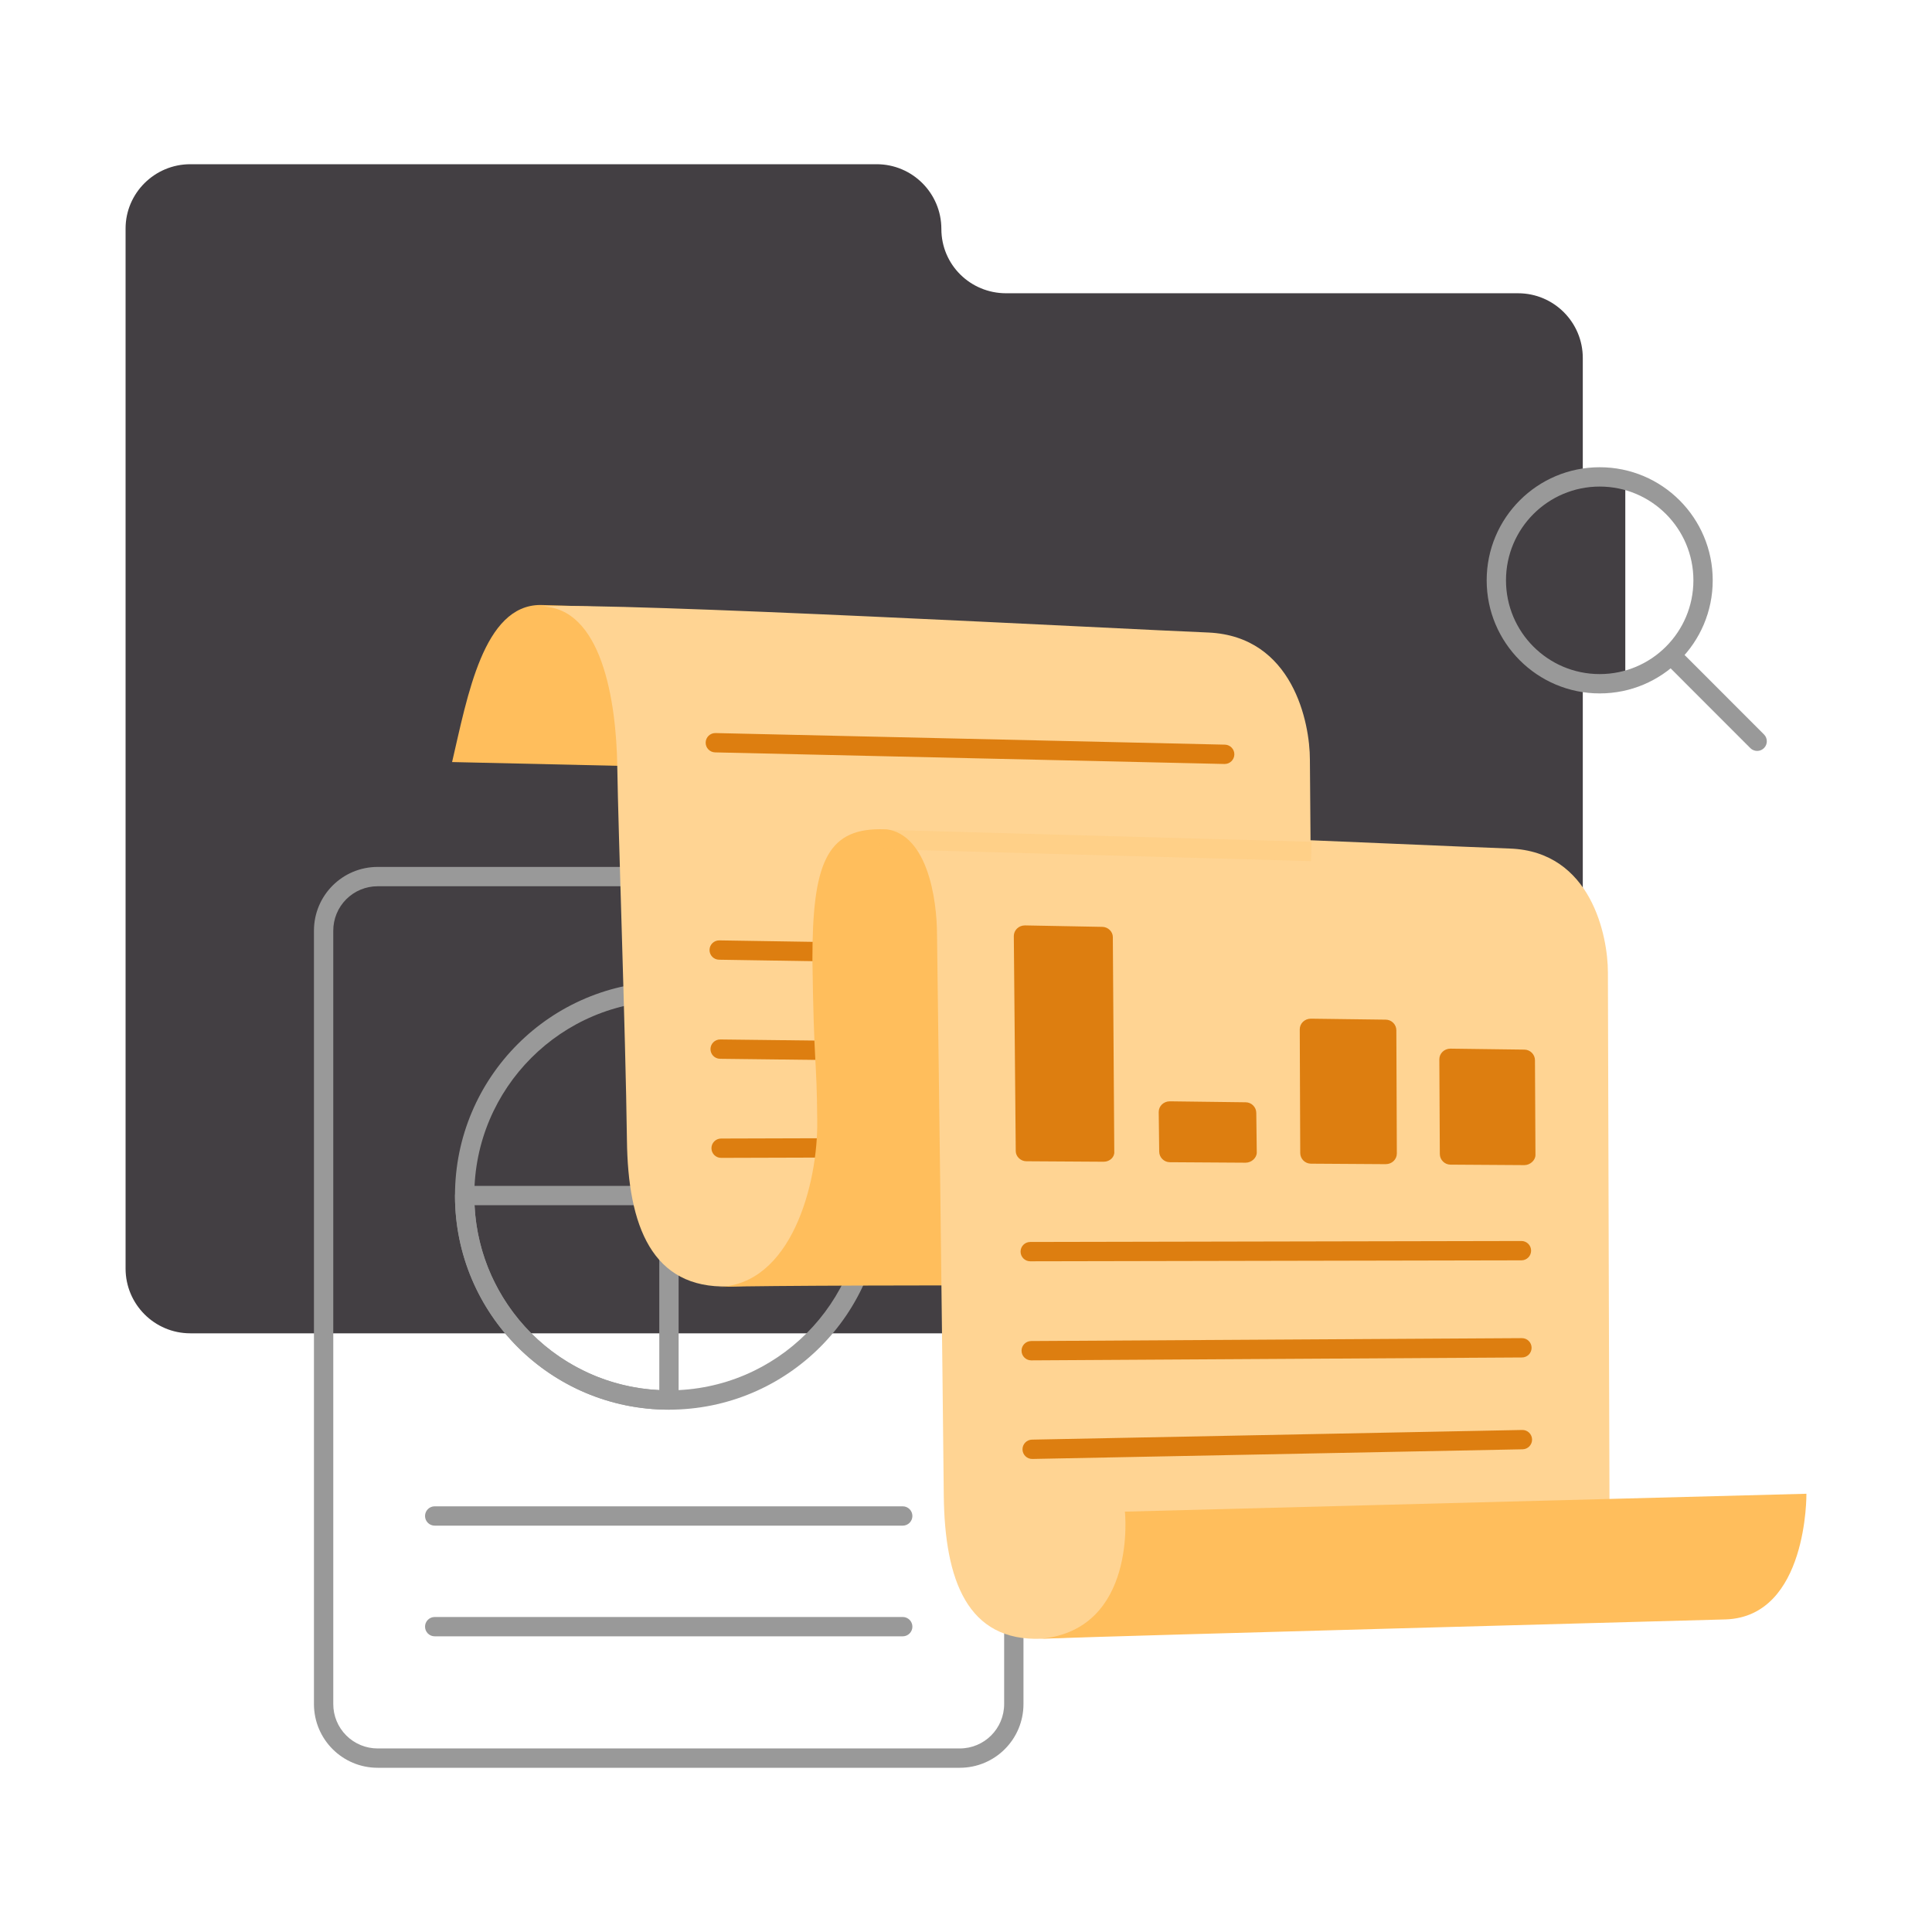
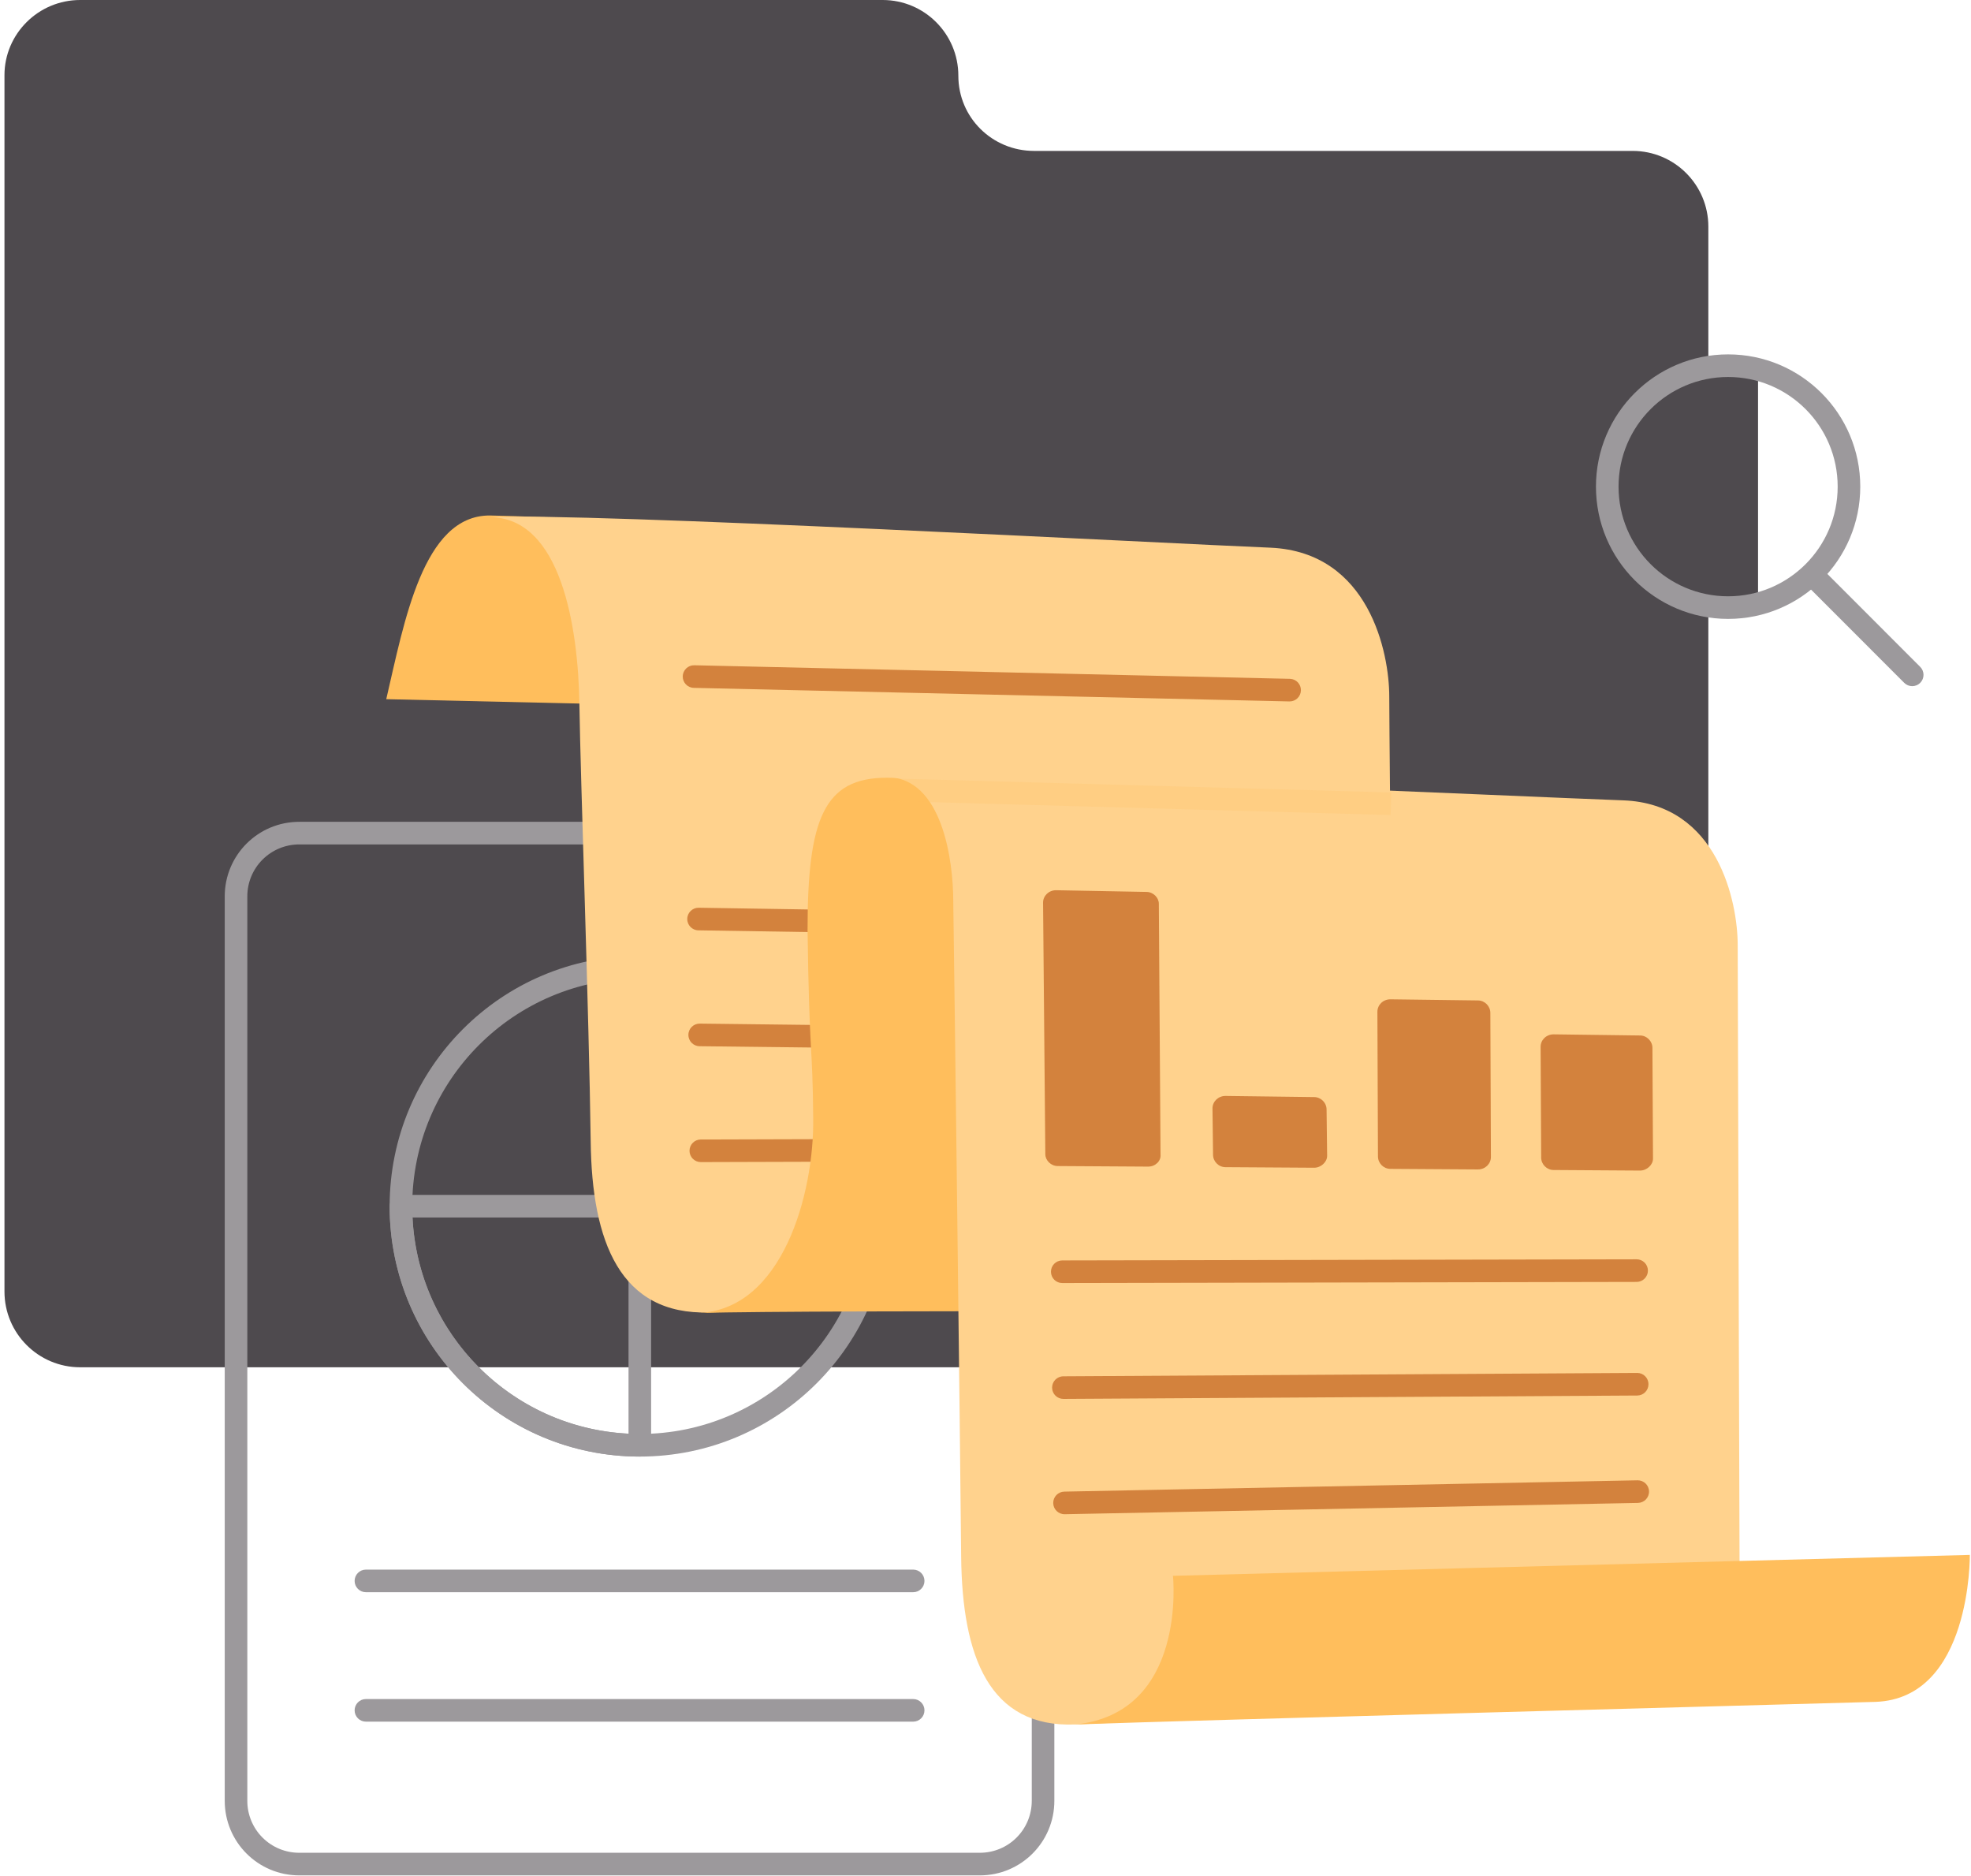
- <svg xmlns="http://www.w3.org/2000/svg" width="400" height="400" fill="none" viewBox="0 0 400 400">
-   <path fill="#433F43" d="M194.9 47.408c0-7.404-6-13.408-13.4-13.408H39.4C32 34 26 40.004 26 47.308V262.64c0 7.404 6 13.408 13.4 13.408h274.9c7.4 0 13.4-6.004 13.4-13.408V74.124c0-7.404-6-13.408-13.4-13.408h-106c-7.4 0-13.4-5.903-13.4-13.308" />
-   <path fill="#999" fill-rule="evenodd" d="M78.2 183.489a9.184 9.184 0 0 0-9.2 9.206v160.097a9.184 9.184 0 0 0 9.2 9.206h120.5c5.095 0 9.2-4.107 9.2-9.206V192.695a9.185 9.185 0 0 0-9.2-9.206zM65 192.695c0-7.309 5.895-13.208 13.2-13.208h120.5c7.305 0 13.2 5.899 13.2 13.208v160.097c0 7.309-5.895 13.208-13.2 13.208H78.2c-7.305 0-13.2-5.899-13.2-13.208z" clip-rule="evenodd" />
-   <path fill="#999" fill-rule="evenodd" d="M94.2 247.531c0-24.481 19.834-44.327 44.3-44.327s44.3 19.846 44.3 44.327-19.834 44.327-44.3 44.327-44.3-19.846-44.3-44.327m44.3-40.324c-22.257 0-40.3 18.054-40.3 40.324 0 22.271 18.043 40.325 40.3 40.325s40.3-18.054 40.3-40.325c0-22.27-18.043-40.324-40.3-40.324" clip-rule="evenodd" />
-   <path fill="#999" fill-rule="evenodd" d="M94.2 247.528a2 2 0 0 1 2-2.001h42.3a2 2 0 0 1 2 2.001v42.326a2 2 0 0 1-2 2.001c-24.505 0-44.3-19.807-44.3-44.327m4.049 2.001c1.006 20.713 17.551 37.268 38.251 38.275v-38.275zM88 313.868a2 2 0 0 1 2-2.001h96.9a2 2 0 0 1 0 4.003H90a2 2 0 0 1-2-2.002m0 22.914a2 2 0 0 1 2-2.001h96.9a2 2 0 0 1 0 4.002H90a2 2 0 0 1-2-2.001" clip-rule="evenodd" />
-   <path fill="#FFBE5C" d="m238.8 161.077-.2-29.818s-108.3-5.703-126.7-6.004c-11.8 0-15.1 18.812-18.3 32.52z" />
-   <path fill="#FFD493" d="M150.8 266.341c-15.8.5-20.8-12.508-21-30.318-.3-22.614-1.8-63.839-2-77.347-.2-13.509-3.2-33.121-15.9-33.121 16.4-.9 120.7 4.703 138.3 5.404 17.5.8 21 18.711 21 26.316 0 7.504 1 105.664 1 105.664s-104 2.902-121.4 3.402" />
-   <path fill="#DD7E10" fill-rule="evenodd" d="M146.9 196.666a2 2 0 0 1 2.031-1.97l101.7 1.601a2 2 0 0 1-.063 4.002l-101.7-1.601a2 2 0 0 1-1.968-2.032m.2 20.52a2 2 0 0 1 2.023-1.977l101.6 1.2a2.001 2.001 0 0 1-.047 4.003l-101.6-1.201a2 2 0 0 1-1.976-2.025m105.7 20.232a2 2 0 0 1-1.995 2.007l-101.5.3a2 2 0 0 1-.011-4.002l101.5-.301a2 2 0 0 1 2.006 1.996" clip-rule="evenodd" />
-   <path fill="#FFBE5C" d="M182.2 171.682c-11.1 0-14 7.304-14 26.916.3 22.614.9 20.112 1 33.32.2 13.208-5.4 34.221-20.6 34.521 23.2-.6 122.9-.1 140.6-.5 17.6-.4 20.9-12.407 20.9-27.216s-.5-62.338-.5-62.338-109.6-4.603-127.4-4.703" />
-   <path fill="#FFD493" d="M215.599 339.283c-15.3.601-20-12.107-20.2-29.617-.2-22.114-1.2-102.963-1.4-116.171 0-7.004-1.9-21.913-11.8-21.913 15.9-1.101 113.4 3.502 130.4 4.102 16.9.601 20.3 18.211 20.3 25.616 0 7.404.4 132.38.4 132.38s-100.9 4.903-117.7 5.603" />
-   <path fill="#FFBE5C" fill-rule="evenodd" d="m271.444 178.287-89.3-2.502.112-4.001 89.3 2.502z" clip-rule="evenodd" opacity=".2" />
-   <path fill="#DD7E10" fill-rule="evenodd" d="m212.5 240.425 16 .1c1.3 0 2.3-1 2.2-2.101l-.3-44.427c0-1.101-1-2.101-2.2-2.101l-16-.3c-1.3 0-2.3 1-2.3 2.201l.4 44.527c0 1.101 1 2.101 2.2 2.101m29.7.199 15.7.1c1.2 0 2.3-1.001 2.3-2.101l-.1-8.205c0-1.201-1-2.202-2.2-2.202l-15.7-.2c-1.3 0-2.3 1.001-2.3 2.202l.1 8.205c0 1.2 1 2.201 2.2 2.201m44.7.402-15.5-.1a2.22 2.22 0 0 1-2.2-2.202l-.1-25.615c0-1.201 1-2.202 2.3-2.202l15.5.201c1.2 0 2.2 1 2.2 2.201l.1 25.515c0 1.201-1 2.202-2.3 2.202m13.4.1 15.3.1c1.2 0 2.3-1.001 2.3-2.101l-.1-19.612c0-1.201-1-2.202-2.2-2.202l-15.3-.2c-1.3 0-2.3 1.001-2.3 2.202l.1 19.611c0 1.201 1 2.202 2.2 2.202m-154.2-87.399a2 2 0 0 1 2.045-1.955l105.5 2.401a2.002 2.002 0 0 1-.091 4.002l-105.5-2.402a2 2 0 0 1-1.954-2.046M317 258.933a2 2 0 0 1-1.996 2.005l-101.7.2a2 2 0 0 1-.008-4.003l101.7-.2a2 2 0 0 1 2.004 1.998m.1 20.104a2 2 0 0 1-1.989 2.013l-101.6.6a2 2 0 0 1-2.011-1.989 2 2 0 0 1 1.988-2.013l101.6-.6a2 2 0 0 1 2.012 1.989m.099 18.984a2 2 0 0 1-1.96 2.04l-101.5 2.001a2 2 0 0 1-.079-4.001l101.5-2.002a2 2 0 0 1 2.039 1.962" clip-rule="evenodd" />
-   <path fill="#FFBE5C" d="M215.6 339.284c19.9-2.001 17.3-26.316 17.3-26.316l141.1-3.702s.3 25.415-16.7 26.015c-17.2.501-119.3 3.202-141.7 4.003" />
-   <path fill="#433F43" d="M336.5 99.338c-11.5-2.902-23.2 4.002-26.1 15.509s4 23.214 15.5 26.116c3.6.901 7.3.901 10.6 0z" />
-   <path fill="#999" fill-rule="evenodd" d="M307.8 120.151c0-12.932 10.476-23.415 23.4-23.415s23.4 10.483 23.4 23.415-10.477 23.414-23.4 23.414c-12.924 0-23.4-10.483-23.4-23.414m23.4-19.412c-10.715 0-19.4 8.691-19.4 19.412s8.685 19.411 19.4 19.411 19.4-8.691 19.4-19.411-8.686-19.412-19.4-19.412" clip-rule="evenodd" />
-   <path fill="#999" fill-rule="evenodd" d="M345.086 134.745a2 2 0 0 1 2.828 0l17.3 17.311a2 2 0 1 1-2.828 2.83l-17.3-17.311a2 2 0 0 1 0-2.83" clip-rule="evenodd" />
+ <svg xmlns="http://www.w3.org/2000/svg" width="349" height="332" fill="none" viewBox="0 0 349 332">
+   <path fill="#4E4A4E" d="M169.692 13.408c0-7.404-6-13.408-13.4-13.408h-142.1c-7.4 0-13.4 6.004-13.4 13.308V228.64c0 7.404 6 13.408 13.4 13.408h274.9c7.4 0 13.4-6.004 13.4-13.408V40.124c0-7.404-6-13.408-13.4-13.408h-106c-7.4 0-13.4-5.903-13.4-13.308" />
+   <path fill="#9C999C" fill-rule="evenodd" d="M52.992 149.489a9.184 9.184 0 0 0-9.2 9.205v160.098a9.184 9.184 0 0 0 9.2 9.205h120.5c5.095 0 9.2-4.107 9.2-9.205V158.694a9.185 9.185 0 0 0-9.2-9.205zm-13.2 9.205c0-7.309 5.895-13.208 13.2-13.208h120.5c7.305 0 13.2 5.899 13.2 13.208v160.098c0 7.309-5.895 13.208-13.2 13.208h-120.5c-7.305 0-13.2-5.899-13.2-13.208z" clip-rule="evenodd" />
+   <path fill="#9C999C" fill-rule="evenodd" d="M68.992 213.531c0-24.481 19.834-44.327 44.3-44.327s44.3 19.846 44.3 44.327-19.834 44.327-44.3 44.327-44.3-19.846-44.3-44.327m44.3-40.324c-22.257 0-40.3 18.053-40.3 40.324s18.043 40.324 40.3 40.324 40.3-18.053 40.3-40.324-18.043-40.324-40.3-40.324" clip-rule="evenodd" />
+   <path fill="#9C999C" fill-rule="evenodd" d="M68.992 213.529a2 2 0 0 1 2-2.002h42.3a2 2 0 0 1 2 2.002v42.325a2 2 0 0 1-2 2.001c-24.505 0-44.3-19.807-44.3-44.326m4.048 2.001c1.007 20.712 17.552 37.268 38.252 38.275V215.53zm-10.248 64.339a2 2 0 0 1 2-2.001h96.9a2 2 0 0 1 0 4.002h-96.9a2 2 0 0 1-2-2.001m0 22.914a2 2 0 0 1 2-2.001h96.9a2 2 0 0 1 0 4.002h-96.9a2 2 0 0 1-2-2.001" clip-rule="evenodd" />
+   <path fill="#FFBE5C" d="m213.592 127.078-.2-29.818s-108.3-5.704-126.7-6.004c-11.8 0-15.1 18.811-18.3 32.52z" />
+   <path fill="#FFD28D" d="M125.592 232.341c-15.8.5-20.8-12.507-21-30.318-.3-22.614-1.8-63.839-2-77.347s-3.2-33.12-15.9-33.12c16.4-.9 120.7 4.703 138.3 5.403 17.5.8 21 18.711 21 26.316 0 7.505 1 105.664 1 105.664s-104 2.902-121.4 3.402" />
+   <path fill="#D3823D" fill-rule="evenodd" d="M121.692 162.666a2 2 0 0 1 2.031-1.969l101.7 1.601a2 2 0 0 1 1.968 2.032 2 2 0 0 1-2.031 1.969l-101.7-1.601a2 2 0 0 1-1.968-2.032m.2 20.52a2 2 0 0 1 2.023-1.977l101.6 1.201a2 2 0 1 1-.047 4.002l-101.6-1.201a2 2 0 0 1-1.976-2.025m105.7 20.232a2 2 0 0 1-1.995 2.007l-101.5.3a2 2 0 0 1-.011-4.002l101.5-.3a2 2 0 0 1 2.006 1.995" clip-rule="evenodd" />
+   <path fill="#FFBE5C" d="M156.992 137.683c-11.1 0-14 7.304-14 26.916.3 22.614.9 20.112 1 33.32.2 13.208-5.4 34.221-20.6 34.521 23.2-.6 122.9-.1 140.6-.5 17.6-.4 20.9-12.408 20.9-27.217s-.5-62.338-.5-62.338-109.6-4.602-127.4-4.702" />
+   <path fill="#FFD28D" d="M190.391 305.284c-15.3.601-20-12.107-20.2-29.618-.2-22.113-1.2-102.962-1.4-116.17 0-7.005-1.9-21.914-11.8-21.914 15.9-1.1 113.4 3.503 130.4 4.103 16.9.6 20.3 18.211 20.3 25.615 0 7.405.4 132.381.4 132.381s-100.9 4.903-117.7 5.603" />
+   <path fill="#FFBE5C" fill-rule="evenodd" d="m246.236 144.288-89.3-2.502.112-4.001 89.3 2.502z" clip-rule="evenodd" opacity=".2" />
+   <path fill="#D3823D" fill-rule="evenodd" d="m187.292 206.425 16 .1c1.3 0 2.3-1 2.2-2.101l-.3-44.427c0-1.101-1-2.101-2.2-2.101l-16-.3c-1.3 0-2.3 1-2.3 2.201l.4 44.527c0 1.101 1 2.101 2.2 2.101m29.7.199 15.7.1c1.2 0 2.3-1.001 2.3-2.101l-.1-8.205c0-1.201-1-2.202-2.2-2.202l-15.7-.2c-1.3 0-2.3 1.001-2.3 2.202l.1 8.205c0 1.2 1 2.201 2.2 2.201m44.7.402-15.5-.1a2.22 2.22 0 0 1-2.2-2.202l-.1-25.615c0-1.201 1-2.202 2.3-2.202l15.5.201c1.2 0 2.2 1 2.2 2.201l.1 25.515c0 1.201-1 2.202-2.3 2.202m13.4.1 15.3.1c1.2 0 2.3-1.001 2.3-2.101l-.1-19.612c0-1.201-1-2.202-2.2-2.202l-15.3-.2c-1.3 0-2.3 1.001-2.3 2.202l.1 19.611c0 1.201 1 2.202 2.2 2.202m-154.2-87.399a2 2 0 0 1 2.045-1.955l105.5 2.401a2.002 2.002 0 0 1-.091 4.002l-105.5-2.402a2 2 0 0 1-1.954-2.046m170.9 105.206a2 2 0 0 1-1.996 2.005l-101.7.2a2 2 0 0 1-.008-4.003l101.7-.2a2 2 0 0 1 2.004 1.998m.1 20.104a2 2 0 0 1-1.989 2.013l-101.6.6a2 2 0 0 1-2.011-1.989 2 2 0 0 1 1.988-2.013l101.6-.6a2 2 0 0 1 2.012 1.989m.099 18.984a2 2 0 0 1-1.96 2.04l-101.5 2.001a2 2 0 0 1-.079-4.001l101.5-2.002a2 2 0 0 1 2.039 1.962" clip-rule="evenodd" />
+   <path fill="#FFBE5C" d="M190.392 305.284c19.9-2.001 17.3-26.316 17.3-26.316l141.1-3.702s.3 25.416-16.7 26.016c-17.2.5-119.3 3.202-141.7 4.002" />
+   <path fill="#4E4A4E" d="M311.292 65.338c-11.5-2.902-23.2 4.002-26.1 15.51-2.9 11.506 4 23.213 15.5 26.115 3.6.901 7.3.901 10.6 0z" />
+   <path fill="#9C999C" fill-rule="evenodd" d="M282.592 86.15c0-12.93 10.476-23.414 23.4-23.414s23.4 10.483 23.4 23.414-10.477 23.415-23.4 23.415c-12.924 0-23.4-10.483-23.4-23.415m23.4-19.411c-10.715 0-19.4 8.69-19.4 19.411s8.685 19.412 19.4 19.412 19.4-8.69 19.4-19.412c0-10.72-8.686-19.411-19.4-19.411" clip-rule="evenodd" />
+   <path fill="#9C999C" fill-rule="evenodd" d="M319.878 100.745a2 2 0 0 1 2.828 0l17.3 17.311a2 2 0 1 1-2.828 2.83l-17.3-17.311a2 2 0 0 1 0-2.83" clip-rule="evenodd" />
</svg>
